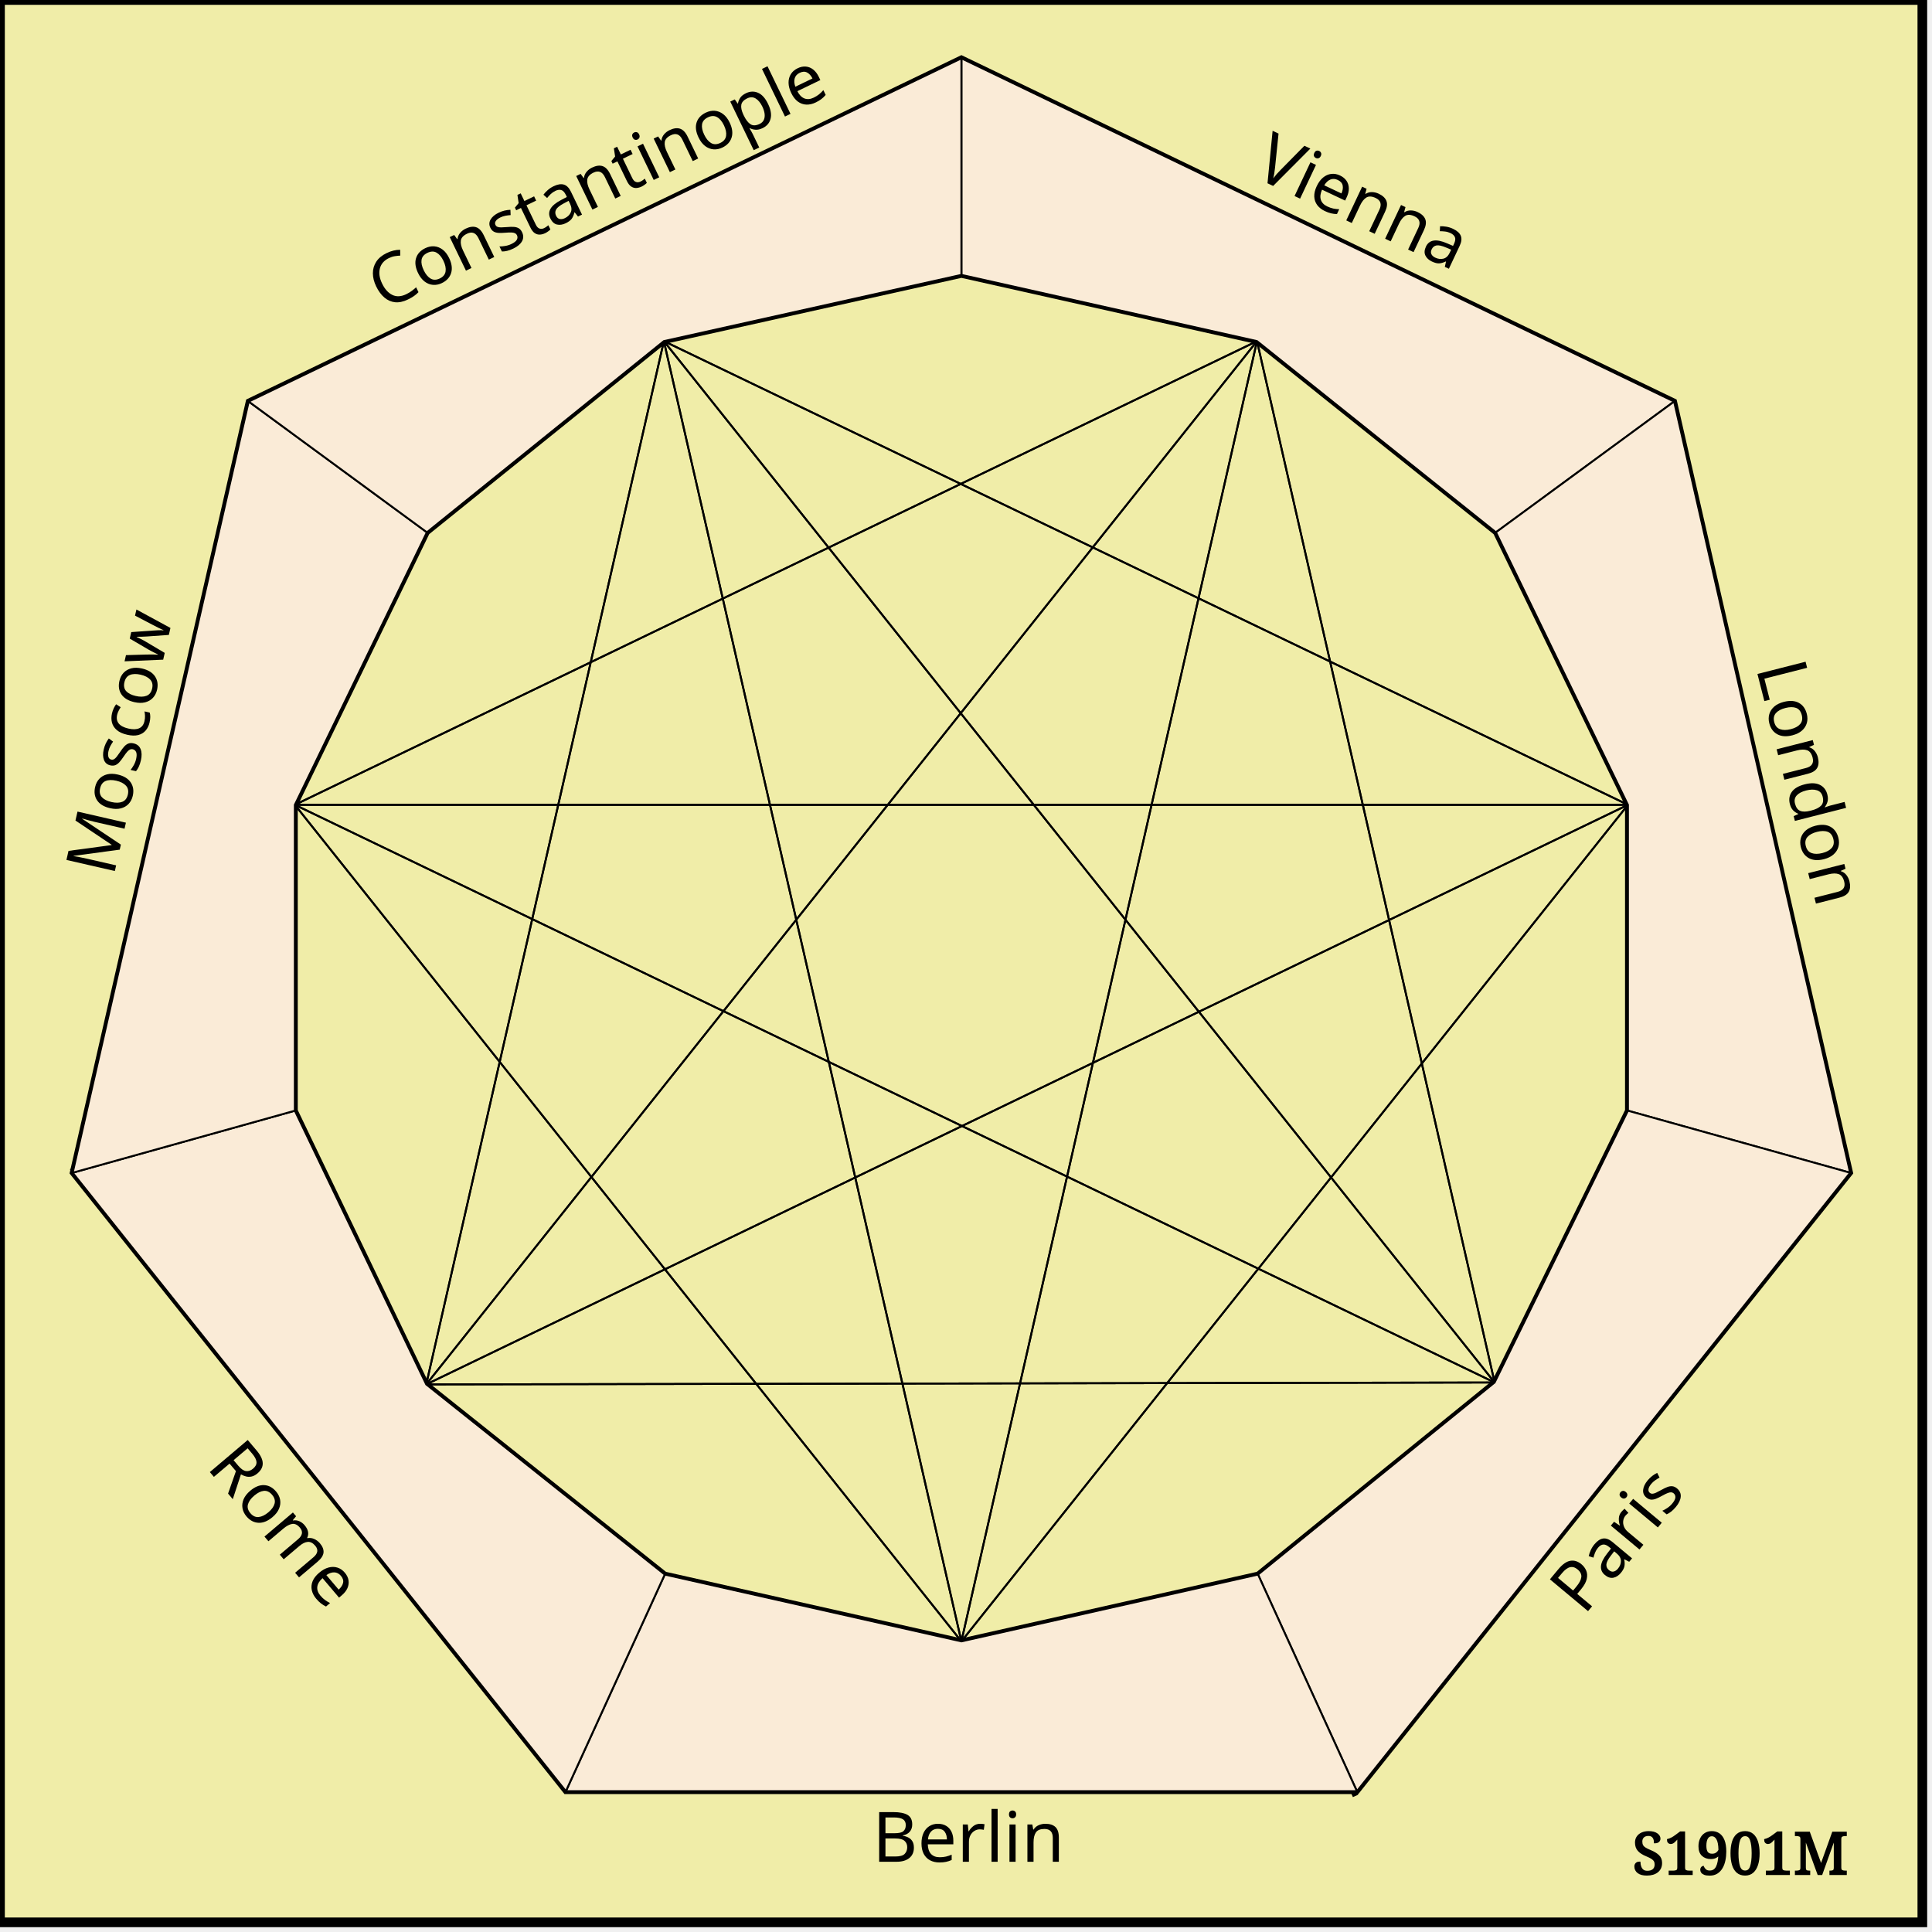
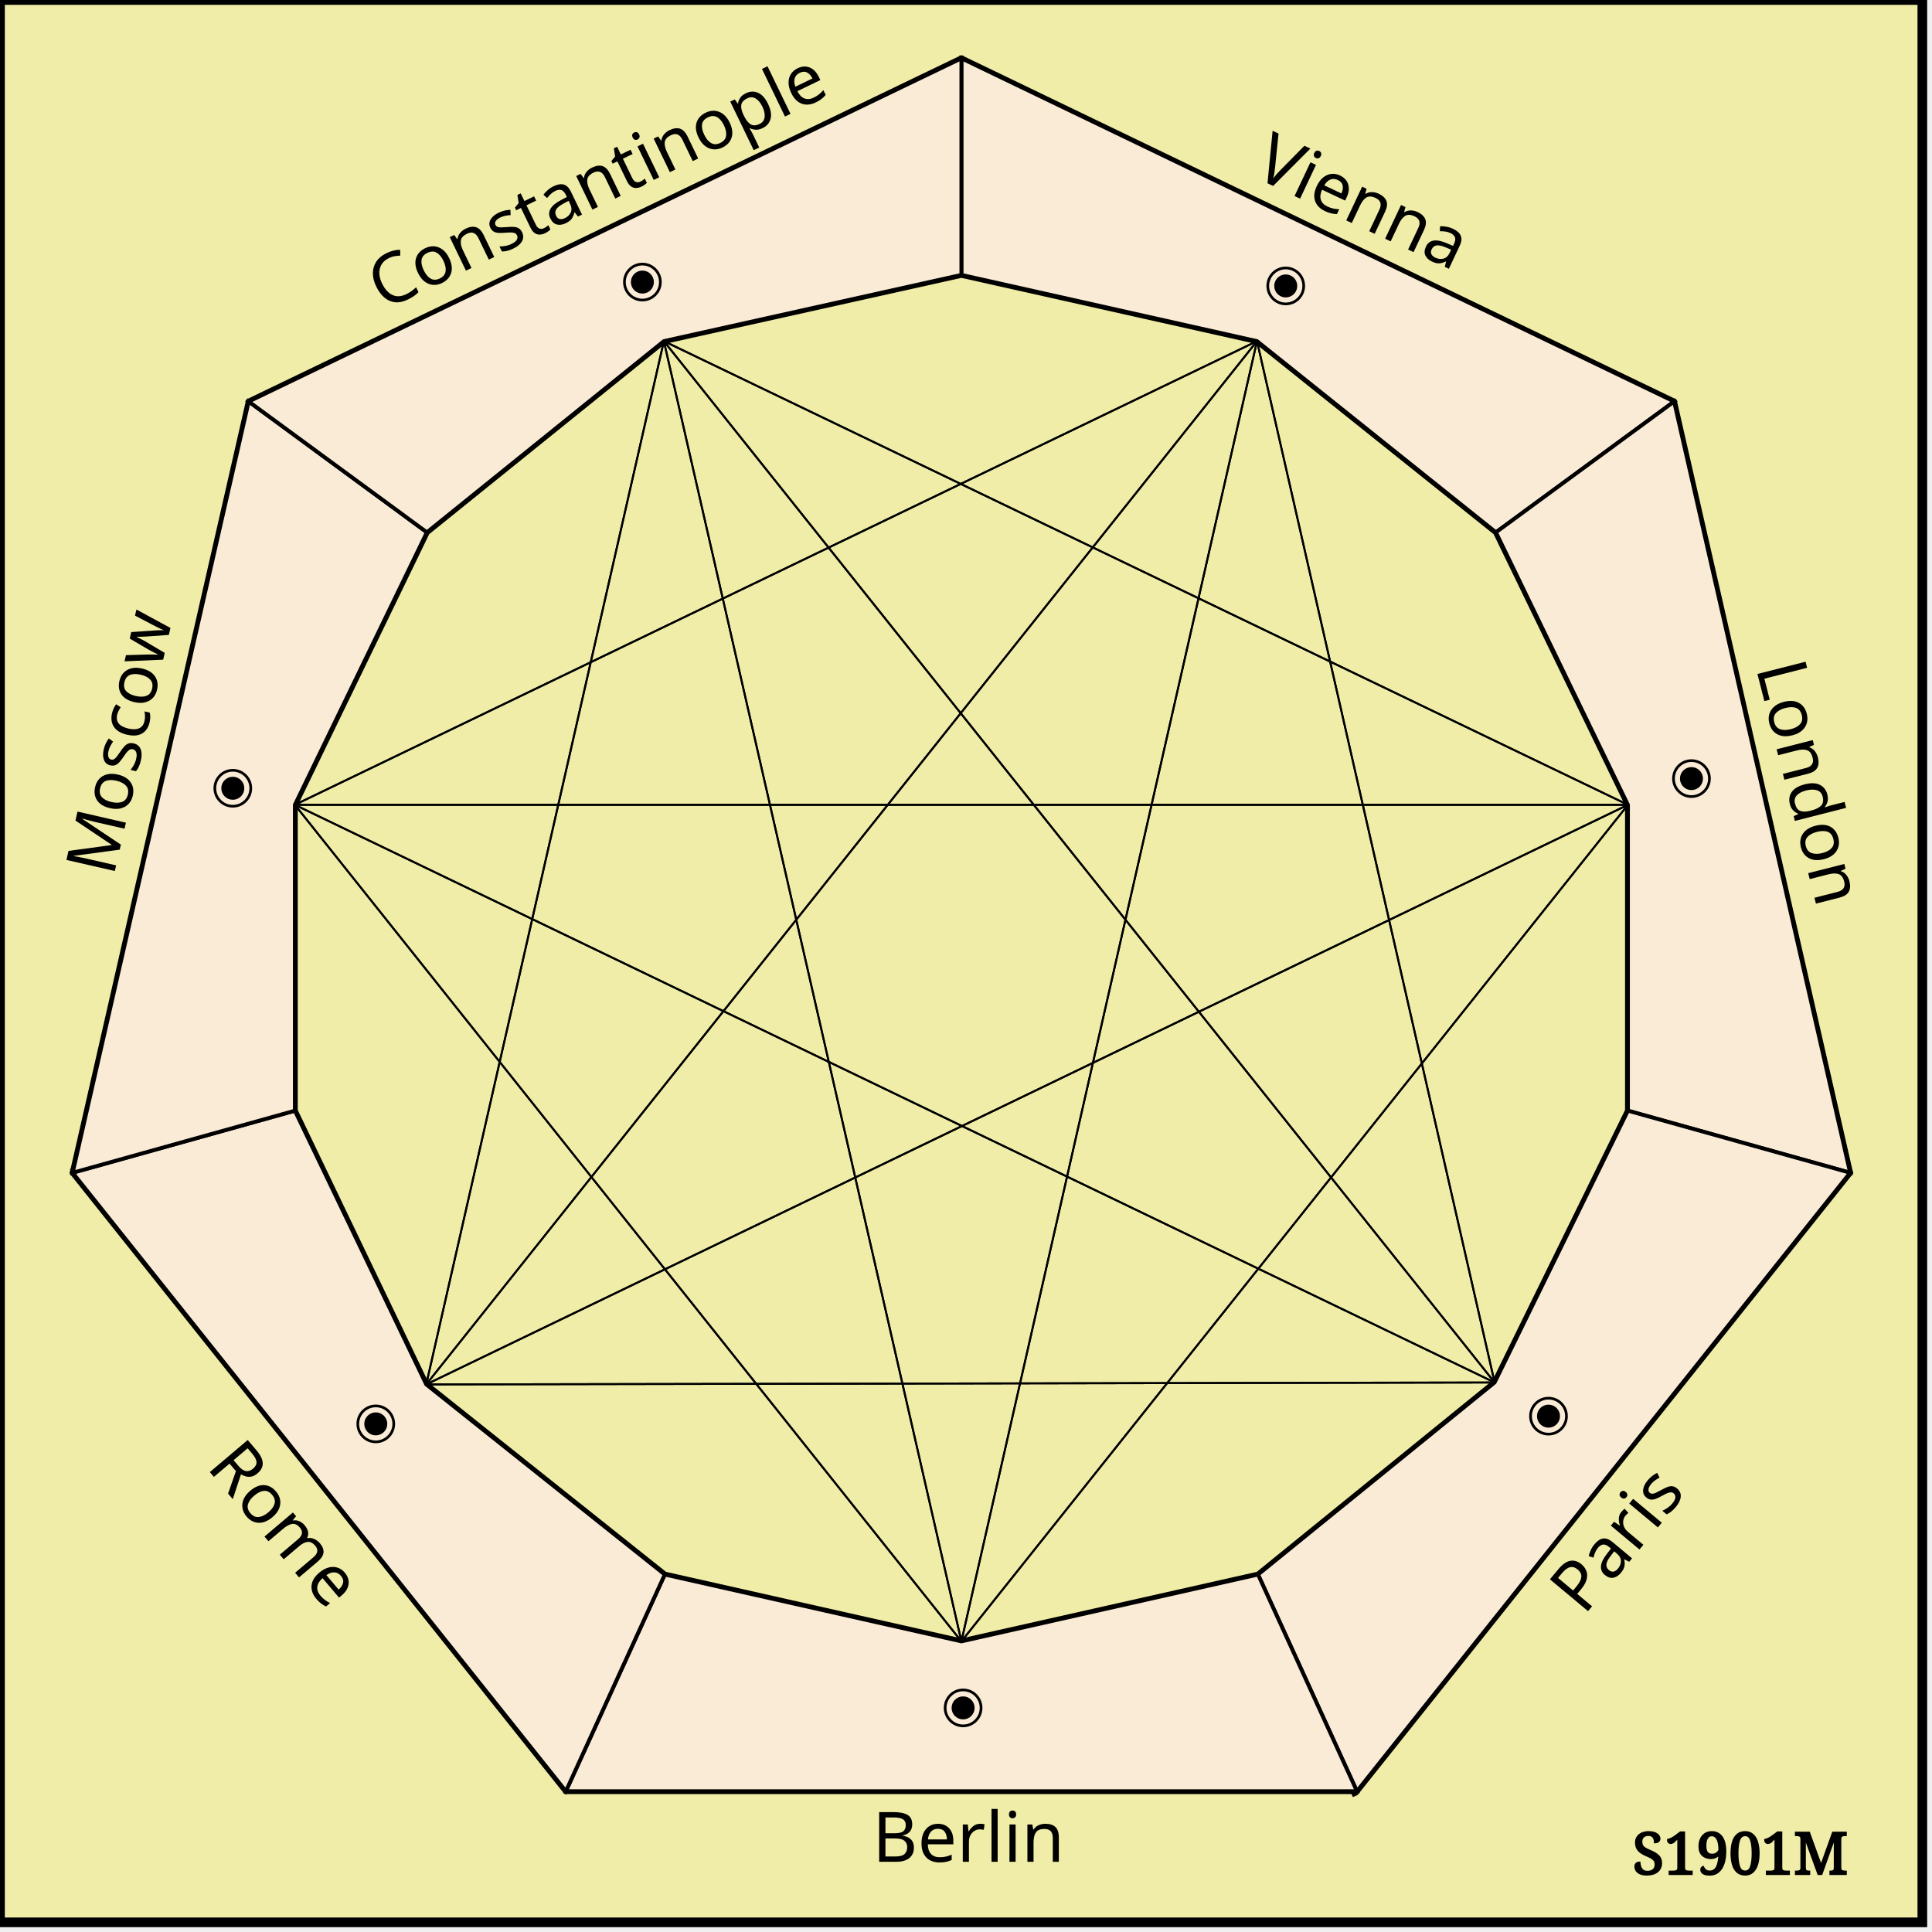
- <svg xmlns="http://www.w3.org/2000/svg" xmlns:ns1="svg.dtd" width="500px" height="500px" viewBox="0 0 1000 1000" text-rendering="optimizeLegibility" preserveAspectRatio="xMinYMin">
+ <svg xmlns="http://www.w3.org/2000/svg" xmlns:ns1="svg.dtd" xmlns:xlink="http://www.w3.org/1999/xlink" width="500px" height="500px" viewBox="0 0 1000 1000" text-rendering="optimizeLegibility" preserveAspectRatio="xMinYMin">
  <ns1:DISPLAY>
    <ns1:ZOOM min="5" max="1000" factor="1.2" />
    <ns1:LABELS brief="false" full="false" />
  </ns1:DISPLAY>
  <ns1:ORDERDRAWING>
    <ns1:POWERCOLORS>
      <ns1:POWERCOLOR power="austria" color="#DA251D" />
      <ns1:POWERCOLOR power="england" color="#2D77B2" />
      <ns1:POWERCOLOR power="france" color="#8E85B7" />
      <ns1:POWERCOLOR power="germany" color="#666666" />
      <ns1:POWERCOLOR power="italy" color="#40A340" />
      <ns1:POWERCOLOR power="russia" color="#EEF0E9" />
      <ns1:POWERCOLOR power="turkey" color="#E9F507" />
    </ns1:POWERCOLORS>
    <ns1:SYMBOLSIZE name="Fleet" width="40" height="40" />
    <ns1:SYMBOLSIZE name="Army" width="40" height="40" />
    <ns1:SYMBOLSIZE name="Wing" width="40" height="40" />
    <ns1:SYMBOLSIZE name="DislodgedFleet" width="40" height="40" />
    <ns1:SYMBOLSIZE name="DislodgedArmy" width="40" height="40" />
    <ns1:SYMBOLSIZE name="DislodgedWing" width="40" height="40" />
    <ns1:SYMBOLSIZE name="FailedOrder" width="30" height="30" />
    <ns1:SYMBOLSIZE name="SupplyCenter" width="20" height="20" />
    <ns1:SYMBOLSIZE name="BuildUnit" width="60" height="60" />
    <ns1:SYMBOLSIZE name="RemoveUnit" width="50" height="50" />
    <ns1:SYMBOLSIZE name="WaivedBuild" width="40" height="40" />
-     <ns1:BUILD deltaRadius="0" />
-     <ns1:REMOVE deltaRadius="5" />
-     <ns1:DISBAND deltaRadius="5" />
-     <ns1:WAIVE deltaRadius="0" />
-     <ns1:HOLD deltaRadius="5" strokeCSSStyle="varwidthorder" highlightOffset="0" highlightCSSClass="varwidthshadow" widths="5,8,11,14" shadowWidths="9,12,15,18" />
-     <ns1:MOVE deltaRadius="5" strokeCSSStyle="varwidthorder" markerID="arrow" highlightOffset="0" highlightCSSClass="varwidthshadow" widths="5,8,11,14" shadowWidths="9,12,15,18" />
-     <ns1:RETREAT deltaRadius="5" strokeCSSStyle="defaultorder" markerID="arrow" highlightOffset="0" highlightCSSClass="shadoworder" />
-     <ns1:SUPPORT deltaRadius="10" strokeCSSStyle="supportorder" markerID="arrow" highlightOffset="0" highlightCSSClass="shadowdash" />
-     <ns1:CONVOY deltaRadius="10" strokeCSSStyle="convoyorder" markerID="arrow" highlightOffset="0" highlightCSSClass="shadowdash" />
+     <ns1:SYMBOLSIZE name="HoldUnit" width="66.6" height="66.6" />
+     <ns1:SYMBOLSIZE name="SupportHoldUnit" width="76.6" height="76.6" />
+     <ns1:SYMBOLSIZE name="ConvoyTriangle" width="66.4" height="57.4" />
+     <ns1:SYMBOLSIZE name="Stroke" width="6" height="10" />
  </ns1:ORDERDRAWING>
  <ns1:PROVINCE_DATA>
+     <ns1:PROVINCE name="ber">
+       <ns1:UNIT x="362.5" y="864.0" />
+       <ns1:DISLODGED_UNIT x="374.5" y="852.0" />
+     </ns1:PROVINCE>
+     <ns1:PROVINCE name="con">
+       <ns1:UNIT x="412.5" y="98.0" />
+       <ns1:DISLODGED_UNIT x="424.5" y="86.0" />
+     </ns1:PROVINCE>
+     <ns1:PROVINCE name="lon">
+       <ns1:UNIT x="878.5" y="514.0" />
+       <ns1:DISLODGED_UNIT x="890.5" y="502.0" />
+     </ns1:PROVINCE>
+     <ns1:PROVINCE name="mos">
+       <ns1:UNIT x="140.5" y="289.0" />
+       <ns1:DISLODGED_UNIT x="152.5" y="277.0" />
+     </ns1:PROVINCE>
+     <ns1:PROVINCE name="par">
+       <ns1:UNIT x="707.5" y="815.0" />
+       <ns1:DISLODGED_UNIT x="719.5" y="803.0" />
+     </ns1:PROVINCE>
+     <ns1:PROVINCE name="rom">
+       <ns1:UNIT x="116.5" y="628.0" />
+       <ns1:DISLODGED_UNIT x="128.5" y="616.0" />
+     </ns1:PROVINCE>
    <ns1:PROVINCE name="vie">
-       <ns1:UNIT x="762" y="205" />
-       <ns1:DISLODGED_UNIT x="777" y="190" />
-       <ns1:SUPPLY_CENTER x="664" y="149" />
-     </ns1:PROVINCE>
-     <ns1:PROVINCE name="lon">
-       <ns1:UNIT x="890" y="524" />
-       <ns1:DISLODGED_UNIT x="905" y="509" />
-       <ns1:SUPPLY_CENTER x="874" y="404" />
-     </ns1:PROVINCE>
-     <ns1:PROVINCE name="par">
-       <ns1:UNIT x="719" y="825" />
-       <ns1:DISLODGED_UNIT x="734" y="810" />
-       <ns1:SUPPLY_CENTER x="800" y="734" />
-     </ns1:PROVINCE>
-     <ns1:PROVINCE name="ber">
-       <ns1:UNIT x="374" y="874" />
-       <ns1:DISLODGED_UNIT x="389" y="859" />
-       <ns1:SUPPLY_CENTER x="497" y="885" />
-     </ns1:PROVINCE>
-     <ns1:PROVINCE name="rom">
-       <ns1:UNIT x="128" y="638" />
-       <ns1:DISLODGED_UNIT x="143" y="623" />
-       <ns1:SUPPLY_CENTER x="193" y="738" />
-     </ns1:PROVINCE>
-     <ns1:PROVINCE name="mos">
-       <ns1:UNIT x="152" y="299" />
-       <ns1:DISLODGED_UNIT x="167" y="384" />
-       <ns1:SUPPLY_CENTER x="119" y="409" />
-     </ns1:PROVINCE>
-     <ns1:PROVINCE name="con">
-       <ns1:UNIT x="424" y="108" />
-       <ns1:DISLODGED_UNIT x="439" y="93" />
-       <ns1:SUPPLY_CENTER x="331" y="147" />
+       <ns1:UNIT x="750.5" y="195.0" />
+       <ns1:DISLODGED_UNIT x="762.5" y="183.0" />
    </ns1:PROVINCE>
  </ns1:PROVINCE_DATA>
  <defs>
    <style type="text/css">

        /* text */
        svg { font-size: 100% }
-         .titletext {text-anchor:middle; stroke-width:0.3; font-family:sans-serif; font-size:0.7em; stroke:black; fill:black;}
-         .provtext  {text-anchor:middle; stroke-width:0.3; font-family:sans-serif; font-size:0.7em; stroke:black; fill:black;}
        .labeltext {stroke-width:0.1; stroke:black; fill:black;}
-         .unordered {fill:red; stroke:black; stroke-width:1; fill-opacity:0.90;}
-         .labeltext24 {text-anchor:middle; stroke-width:0.1; stroke:black; fill:black; font-family:serif,sans-serif; font-style:italic; font-size:1.4em;}
-         .labeltext18 {text-anchor:middle; stroke-width:0.1; stroke:black; fill:black; font-family:serif,sans-serif; font-style:italic; font-size:1.1em;}
-         .fulllabeltext {font-family:serif,sans-serif; font-style:italic; font-size:1.2em; fill:black; stroke:black;}
        .currentnotetext {font-family:serif,sans-serif; font-size:1.5em; fill:black; stroke:black;}
-         .currentnoterect {fill:#c5dfea;}
-         .currentphasetext {font-family:serif,sans-serif; font-size:2.5em; fill:black; stroke:black;}
- 
-         .labeltext24 text {cursor:default;}
- 
-         /* NB: this style is not yet used. */
-         .labeltext24 text.allowed {
-             font-weight:bold;
-             fill:blue;
-             font-size: 1.5em;
-             stroke: red;
-             stroke-width:2;
-             text-decoration: underline;
-             background-color: green;
-         }
- 
-         /* map and object features */
- 
-         .seapoly {stroke:#000000; stroke-width:1; fill:#B5DEF8}
-         .dashline  {stroke:darkslateblue; stroke-width:3; stroke-linecap:round; stroke-dasharray:5,6;}
-         .impassable {fill:#353433; stroke:#000000; stroke-width:1}
-         .sealine {stroke:#B5DEFF; stroke-width:3;}
+         .currentphasetext {font-family:serif,sans-serif; fill:black; stroke:black;}

        /* invisible click rects fill:none does not work */

        .invisibleContent {stroke:#000000; fill:#000000; fill-opacity:0.0; opacity:0.0}

        /* default region coloring, by power */

-         .provinceRed {fill:url(#patternRed)}
-         .provinceBrown {fill:url(#patternBrown)}
-         .provinceGreen {fill:url(#patternGreen)}
-         .provinceBlack {fill:url(#patternBlack)}
-         .provinceBlue {fill:url(#patternBlue)}
- 
-         .nopower {fill:antiquewhite;    stroke:#000000; stroke-width:1}
-         .water {fill:#c5dfea; stroke:#000000; stroke-width:1}
- 
-         .neutral {fill:lightgray; stroke:#000000; stroke-width:1}
- 
-         .austria {fill:#c48f85; stroke:#000000; stroke-width:1}
-         .england {fill:darkviolet; stroke:#000000; stroke-width:1}
-         .france {fill:royalblue; stroke:#000000; stroke-width:1}
-         .germany {fill:#a08a75; stroke:#000000; stroke-width:1}
-         .italy {fill:forestgreen; stroke:#000000; stroke-width:1}
-         .russia {fill:#757d91; stroke:#000000; stroke-width:1}
-         .turkey {fill:#b9a61c; stroke:#000000; stroke-width:1}
+         .provinceRed {fill:url(#patternRed); stroke: black; stroke-width: 2}
+         .provinceBrown {fill:url(#patternBrown); stroke: black; stroke-width: 2}
+         .provinceGreen {fill:url(#patternGreen); stroke: black; stroke-width: 2}
+         .provinceBlack {fill:url(#patternBlack); stroke: black; stroke-width: 2}
+         .provinceBlue {fill:url(#patternBlue); stroke: black; stroke-width: 2}
+ 
+         .nopower {fill:antiquewhite;    stroke:#000000; stroke-width:2}
+         .water {fill:#c5dfea; stroke:#000000; stroke-width:2}
+ 
+         .austria {fill:#c48f85; stroke:#000000; stroke-width:2}
+         .england {fill:darkviolet; stroke:#000000; stroke-width:2}
+         .france {fill:royalblue; stroke:#000000; stroke-width:2}
+         .germany {fill:#a08a75; stroke:#000000; stroke-width:2}
+         .italy {fill:forestgreen; stroke:#000000; stroke-width:2}
+         .russia {fill:#757d91; stroke:#000000; stroke-width:2}
+         .turkey {fill:#b9a61c; stroke:#000000; stroke-width:2}

        /* unit colors, by power note that underscores are not supported */

        .unitaustria {fill:red; fill-opacity:0.85}
        .unitengland {fill:mediumpurple; fill-opacity:0.85}
-         .unitfrance  {fill:deepskyblue; fill-opacity:0.85}
+         .unitfrance {fill:deepskyblue; fill-opacity:0.85}
        .unitgermany {fill:dimgray; fill-opacity:0.85}
-         .unititaly   {fill:olive; fill-opacity:0.85}
-         .unitrussia  {fill:white; fill-opacity:1.0}
-         .unitturkey  {fill:yellow; fill-opacity:0.85}
- 
-         /* supply center styles */
- 
-         .scnopower {fill:black; stroke:black;}
-         .scaustria {fill:black; stroke:black;}
-         .scengland {fill:black; stroke:black;}
-         .scfrance  {fill:black; stroke:black;}
-         .scgermany {fill:black; stroke:black;}
-         .scitaly   {fill:black; stroke:black;}
-         .scrussia  {fill:black; stroke:black;}
-         .scturkey  {fill:black; stroke:black;}
+         .unititaly {fill:olive; fill-opacity:0.85}
+         .unitrussia {fill:white; fill-opacity:1.0}
+         .unitturkey {fill:yellow; fill-opacity:0.85}

        /* order drawing styles, stroke and fill colors should not be specified */

-         .defaultorder {stroke-width:6; fill:none;}
        .supportorder {stroke-width:6; fill:none; stroke-dasharray:5,5;}
-         .convoyorder  {stroke-dasharray:15,5; stroke-width:6; fill:none;}
- 
-         .shadoworder  {stroke-width:10; fill:none; stroke:black;}
-         .shadowdash   {stroke-width:10; fill:none; stroke:black; opacity:0.45;}
- 
-         .varwidthorder  {fill:none;}
+         .convoyorder {stroke-dasharray:15,5; stroke-width:6; fill:none;}
+         .shadowdash {stroke-width:10; fill:none; stroke:black; opacity:0.45;}
+         .varwidthorder {fill:none;}
        .varwidthshadow {fill:none; stroke:black;}
- 
-         /* Symbol private styles. Always start with "sym" to avoid name collisions! */
- 
-         .symBuildShadow {fill:none;stroke:black;opacity:0.5;stroke-width:7;}
-         .symBuild       {stroke:yellow;stroke-width:7;fill:none;}
-         .symRemove      {stroke:red;stroke-width:1;fill:none;}
- 
-         .symShadow          {stroke:black;fill:black;stroke-width:1;opacity:0.40;}
-         .symDislodgedShadow {stroke:red;fill:red;stroke-width:1;opacity:0.50;}
-         .symDislodgedBorder {stroke:red;stroke-width:3%;}
- 
-         .symDarkener        {fill:black;opacity:0.45;fill-opacity:0.45;}
-         .symCenterHub       {fill:black; stroke:black; opacity:0.60; stroke-width:0.5px;}
-         .symBorder          {stroke:black;stroke-width:3%;}
-         .symThinBorder      {stroke:black;stroke-width:0.4;}
-         .symSilhouette      {stroke:black;fill:black;stroke-width:1;}

        </style>
    <marker id="arrow" viewBox="0 0 10 10" refX="5" refY="5" markerUnits="strokeWidth" markerWidth="4" markerHeight="3" orient="auto">
      <path d="M 0 0 L 10 5 L 0 10 z" />
    </marker>
    <symbol id="WaivedBuild" viewBox="0 0 100 100" overflow="visible">
      <linearGradient x1="15" y1="100" x2="100" y2="10" id="symWBGradient" gradientUnits="userSpaceOnUse">
        <stop offset="20%" stop-color="yellow" stop-opacity="1" />
        <stop offset="95%" stop-color="yellow" stop-opacity="0" />
      </linearGradient>
      <linearGradient x1="15" y1="100" x2="100" y2="10" id="symShadowWBGradient" gradientUnits="userSpaceOnUse">
        <stop offset="20%" stop-color="black" stop-opacity="0.5" />
        <stop offset="90%" stop-color="black" stop-opacity="0" />
      </linearGradient>
      <g>
        <polygon transform="translate(1 7)" fill="url(#symShadowWBGradient)" points="40,100 100,35 95,30 40,85 13,65 10,70" />
        <polygon stroke="black" stroke-width="0.5" fill="url(#symWBGradient)" points="40,100 100,35 90,20 40,85 13,65 10,70" />
      </g>
    </symbol>
-     <symbol id="BuildUnit" viewBox="0 0 100 100" overflow="visible">
-       <g>
-         <g transform="translate(6 6)" class="symBuildShadow">
+     <symbol id="BuildUnit" viewBox="-23.5 -23.5 153 153" overflow="visible">
+       <g>
+         <g transform="translate(6 6)" fill="none" stroke="black" opacity="0.5" stroke-width="7">
          <circle cx="50" cy="50" r="10" />
          <circle cx="50" cy="50" r="30" />
          <circle cx="50" cy="50" r="50" />
          <circle cx="50" cy="50" r="70" />
        </g>
-         <g class="symBuild">
+         <g stroke="yellow" stroke-width="7" fill="none">
          <circle cx="50" cy="50" r="10" />
          <circle cx="50" cy="50" r="30" />
          <circle cx="50" cy="50" r="50" />
          <circle cx="50" cy="50" r="70" />
        </g>
      </g>
    </symbol>
-     <symbol id="RemoveUnit" viewBox="0 0 10 10" overflow="visible">
-       <g class="symRemove">
+     <symbol id="RemoveUnit" viewBox="-2.5 -2.5 15.5 15.5" overflow="visible">
+       <g stroke="red" stroke-width="1" fill="none">
        <circle cx="5" cy="5" r="7" />
        <line x1="-2" y1="-2" x2="12" y2="12" />
        <line x1="-2" y1="12" x2="12" y2="-2" />
      </g>
    </symbol>
    <symbol id="FailedOrder" viewBox="0 0 35 35" overflow="visible">
      <g>
        <polygon transform="translate(3.5,3.5)" class="shadow" stroke-width="1" points="0,0 12,0 17,6 22,0 35,0 22,17 32,34 19,34 15,27 9,34 -4,34 10,17" />
        <polygon stroke="black" fill="red" stroke-width="3%" fill-opacity="1" points="0,0 12,0 17,6 22,0 35,0 22,17 32,34 19,34 15,27 9,34 -4,34 10,17" />
      </g>
    </symbol>
-     <symbol id="SupplyCenter" viewBox="0 0 10 10" overflow="visible">
-       <g>
-         <circle cx="5" cy="5" r="3" class="symThinBorder" />
+     <symbol id="SupplyCenter" viewBox="-0.375 -0.375 10.75 10.75" overflow="visible">
+       <g>
+         <circle cx="5" cy="5" r="3" stroke="black" stroke-width="0.4" />
        <circle cx="5" cy="5" r="5" stroke-width="0.75" stroke="black" fill="none" />
      </g>
    </symbol>
+     <symbol id="HoldUnit" viewBox="-5 -5 76.6 76.6" overflow="visible">
+       <g>
+         <polygon stroke-width="10" fill="none" stroke="black" points="47.1,0.0 66.6,19.5 66.6, 47.1 47.1,66.6 19.5,66.6 0.0,47.1 0.0,19.5 19.5,0.0" />
+         <polygon stroke-width="6" fill="none" points="47.1,0.0 66.6,19.5 66.6, 47.1 47.1,66.6 19.5,66.6 0.0,47.1 0.0,19.5 19.5,0.0" />
+       </g>
+     </symbol>
+     <symbol id="SupportHoldUnit" viewBox="-5 -5 86.6 86.6" overflow="visible">
+       <g>
+         <polygon stroke-width="10" fill="none" stroke="black" opacity="0.45" points="54.2,0.0 76.6,22.4 76.6,54.2 54.2,76.6 22.4,76.6 0.0,54.2 0.0,22.4 22.4,0.0" />
+         <polygon stroke-width="6" fill="none" stroke-dasharray="5,5" points="54.2,0.0 76.6,22.4 76.6,54.2 54.2,76.6 22.4,76.6 0.0,54.2 0.0,22.4 22.4,0.0" />
+       </g>
+     </symbol>
+     <symbol id="ConvoyTriangle" viewBox="-9 -10 84.4 72.4" overflow="visible">
+       <g>
+         <polygon stroke-width="10" fill="none" stroke="black" opacity="0.45" points="33.2,0.0 66.4,57.4 0.0,57.4" />
+         <polygon stroke-width="6" fill="none" stroke-dasharray="15,5" points="33.2,0.0 66.4,57.4 0.0,57.4" />
+       </g>
+     </symbol>
    <symbol id="Army" viewBox="0 0 23 15" overflow="visible">
      <g>
-         <rect x="2" y="2" width="23" height="13" rx="4" stroke-width="1" class="symShadow" />
-         <rect x="0" y="0" width="23" height="13" rx="4" class="symBorder" />
-         <g class="symSilhouette">
+         <rect x="2" y="2" width="23" height="13" rx="4" stroke="black" fill="black" stroke-width="1" opacity="0.40" />
+         <rect x="0" y="0" width="23" height="13" rx="4" stroke="black" stroke-width="3%" />
+         <g stroke="black" fill="black" stroke-width="1">
          <rect x="6" y="6" width="13" height="1" />
          <rect x="5" y="7" width="14" height="1" />
          <rect x="6" y="8" width="12" height="1" />
          <rect x="7" y="9" width="10" height="1" />
          <rect x="10" y="3" width="5" height="3" />
          <rect x="15" y="4.5" width="1" height="1.5" />
          <line x1="3" y1="4" x2="10" y2="4" />
        </g>
      </g>
    </symbol>
    <symbol id="Fleet" viewBox="0 0 23 15" overflow="visible">
      <g>
-         <rect x="2" y="2" width="23" height="13" rx="4" stroke-width="1" class="symShadow" />
-         <rect x="0" y="0" width="23" height="13" rx="4" class="symBorder" />
-         <g class="symSilhouette">
+         <rect x="2" y="2" width="23" height="13" rx="4" stroke="black" fill="black" stroke-width="1" opacity="0.40" />
+         <rect x="0" y="0" width="23" height="13" rx="4" stroke="black" stroke-width="3%" />
+         <g stroke="black" fill="black" stroke-width="1">
          <rect x="3" y="7" width="16.5" height="1" />
          <rect x="4" y="8" width="15" height="1" />
          <rect x="5" y="9" width="13.5" height="1" />
          <rect x="13.5" y="6" width="2.75" height="1" />
          <rect x="7" y="5" width="4" height="2" />
          <rect x="8.5" y="4" width="1" height="1" />
          <rect x="6" y="6" width="1" height="1" />
        </g>
      </g>
    </symbol>
    <symbol id="DislodgedArmy" viewBox="0 0 23 15" overflow="visible">
      <g>
-         <rect x="3" y="3" width="23" height="13" rx="4" stroke-width="1" class="symDislodgedShadow" />
-         <rect x="0" y="0" width="23" height="13" rx="4" class="symDislodgedBorder" />
-         <g class="symSilhouette">
+         <rect x="3" y="3" width="23" height="13" rx="4" stroke="red" fill="red" stroke-width="1" opacity="0.50" />
+         <rect x="0" y="0" width="23" height="13" rx="4" stroke="red" stroke-width="3%" />
+         <g stroke="black" fill="black" stroke-width="1">
          <rect x="6" y="6" width="13" height="1" />
          <rect x="5" y="7" width="14" height="1" />
          <rect x="6" y="8" width="12" height="1" />
          <rect x="7" y="9" width="10" height="1" />
          <rect x="10" y="3" width="5" height="3" />
          <rect x="15" y="4.5" width="1" height="1.5" />
          <line x1="3" y1="4" x2="10" y2="4" />
        </g>
      </g>
    </symbol>
    <symbol id="DislodgedFleet" viewBox="0 0 23 15" overflow="visible">
      <g>
-         <rect x="3" y="3" width="23" height="13" rx="4" stroke-width="1" class="symDislodgedShadow" />
-         <rect x="0" y="0" width="23" height="13" rx="4" class="symDislodgedBorder" />
-         <g class="symSilhouette">
+         <rect x="3" y="3" width="23" height="13" rx="4" stroke="red" fill="red" stroke-width="1" opacity="0.50" />
+         <rect x="0" y="0" width="23" height="13" rx="4" stroke="red" stroke-width="3%" />
+         <g stroke="black" fill="black" stroke-width="1">
          <rect x="3" y="7" width="16.5" height="1" />
          <rect x="4" y="8" width="15" height="1" />
          <rect x="5" y="9" width="13.5" height="1" />
          <rect x="13.5" y="6" width="2.75" height="1" />
          <rect x="7" y="5" width="4" height="2" />
          <rect x="8.5" y="4" width="1" height="1" />
          <rect x="6" y="6" width="1" height="1" />
        </g>
      </g>
    </symbol>
    <marker id="arrow" markerHeight="4" markerUnits="strokeWidth" markerWidth="4" orient="auto" refX="5" refY="5" viewBox="0 0 10 10">
      <path d="M 0 0 L 10 5 L 0 10 z" />
    </marker>
-     <pattern id="patternRed" x="0" y="0" width="10" height="10" patternUnits="userSpaceOnUse">
+     <pattern id="patternRed" x="0" y="0" width="10" height="10" patternUnits="userSpaceOnUse" patternTransform="scale(0.54 1)">
      <rect x="0" y="0" width="10" height="10" fill="red" />
      <rect x="5" y="0" width="10" height="10" fill="pink" />
    </pattern>
-     <pattern id="patternBrown" x="0" y="0" width="10" height="10" patternUnits="userSpaceOnUse">
+     <pattern id="patternBrown" x="0" y="0" width="10" height="10" patternUnits="userSpaceOnUse" patternTransform="scale(0.54 1)">
      <rect x="0" y="0" width="10" height="10" fill="peru" />
      <rect x="5" y="0" width="10" height="10" fill="antiquewhite" />
    </pattern>
-     <pattern id="patternGreen" x="0" y="0" width="10" height="10" patternUnits="userSpaceOnUse">
+     <pattern id="patternGreen" x="0" y="0" width="10" height="10" patternUnits="userSpaceOnUse" patternTransform="scale(0.54 1)">
      <rect x="0" y="0" width="10" height="10" fill="seagreen" />
      <rect x="5" y="0" width="10" height="10" fill="yellowgreen" />
    </pattern>
-     <pattern id="patternBlue" x="0" y="0" width="10" height="10" patternUnits="userSpaceOnUse">
+     <pattern id="patternBlue" x="0" y="0" width="10" height="10" patternUnits="userSpaceOnUse" patternTransform="scale(0.54 1)">
      <rect x="0" y="0" width="10" height="10" fill="CornflowerBlue" />
      <rect x="5" y="0" width="10" height="10" fill="cyan" />
    </pattern>
-     <pattern id="patternBlack" x="0" y="0" width="10" height="10" patternUnits="userSpaceOnUse">
+     <pattern id="patternBlack" x="0" y="0" width="10" height="10" patternUnits="userSpaceOnUse" patternTransform="scale(0.54 1)">
      <rect x="0" y="0" width="10" height="10" fill="black" />
      <rect x="0" y="5" width="10" height="10" fill="gray" />
    </pattern>
  </defs>
  <g id="MapLayer">
    <rect fill="rgb(240,237,168)" stroke="black" stroke-width="5" x="0" y="0" width="995" height="995" />
    <path id="001" fill="none" stroke="black" stroke-width="3" d="M497.619 30.187 L866.51 207.835 L957.619 607.008 L702.338 927.12 L292.9 927.12 L37.619 607.008 L128.728 207.835 z" />
    <path id="002" fill="rgb(240,237,168)" stroke="black" stroke-width="3" d="M497.619 142.283 L650.619 176.571 L774.287 275.519 L842.619 416.571 L842.619 574.899 L773.619 715.571 L651.158 814.983 L497.619 849.571 L344.08 814.983 L220.619 716.571 L152.619 574.899 L152.619 416.571 L220.951 275.519 L343.619 176.571 z" />
    <line fill="none" stroke="black" stroke-width="3" x1="497.619" y1="30.571" x2="497.619" y2="141.571" />
    <line fill="none" stroke="black" stroke-width="3" x1="772.619" y1="274.571" x2="866.619" y2="207.571" />
    <line fill="none" stroke="black" stroke-width="3" x1="957.619" y1="607.571" x2="841.619" y2="574.571" />
    <line fill="none" stroke="black" stroke-width="3" x1="649.619" y1="814.571" x2="701.619" y2="929.571" />
    <line fill="none" stroke="black" stroke-width="3" x1="291.619" y1="926.571" x2="344.619" y2="814.571" />
    <line fill="none" stroke="black" stroke-width="3" x1="150.619" y1="574.571" x2="36.619" y2="606.571" />
    <line fill="none" stroke="black" stroke-width="3" x1="220.619" y1="274.571" x2="128.619" y2="207.571" />
    <g transform="translate(-2.38095 -21.4286)">
      <line fill="none" stroke="black" stroke-width="1" x1="346" y1="198" x2="845" y2="438" />
      <line fill="none" stroke="black" stroke-width="1" x1="346" y1="198" x2="776" y2="737" />
      <line fill="none" stroke="black" stroke-width="1" x1="346" y1="198" x2="500" y2="871" />
      <line fill="none" stroke="black" stroke-width="1" x1="346" y1="198" x2="223" y2="738" />
    </g>
    <g transform="translate(-2.38095 -21.4286)">
      <line fill="none" stroke="black" stroke-width="1" x1="653" y1="198" x2="776" y2="737" />
      <line fill="none" stroke="black" stroke-width="1" x1="653" y1="198" x2="500" y2="871" />
      <line fill="none" stroke="black" stroke-width="1" x1="653" y1="198" x2="223" y2="738" />
      <line fill="none" stroke="black" stroke-width="1" x1="653" y1="198" x2="155" y2="438" />
    </g>
    <g transform="translate(-2.38095 -21.4286)">
      <line fill="none" stroke="black" stroke-width="1" x1="845" y1="438" x2="500" y2="871" />
      <line fill="none" stroke="black" stroke-width="1" x1="845" y1="438" x2="223" y2="738" />
      <line fill="none" stroke="black" stroke-width="1" x1="845" y1="438" x2="155" y2="438" />
      <line fill="none" stroke="black" stroke-width="1" x1="845" y1="438" x2="346" y2="198" />
    </g>
    <g transform="translate(-2.38095 -21.4286)">
      <line fill="none" stroke="black" stroke-width="1" x1="776" y1="737" x2="223" y2="738" />
      <line fill="none" stroke="black" stroke-width="1" x1="776" y1="737" x2="155" y2="438" />
      <line fill="none" stroke="black" stroke-width="1" x1="776" y1="737" x2="346" y2="198" />
      <line fill="none" stroke="black" stroke-width="1" x1="776" y1="737" x2="653" y2="198" />
    </g>
    <g transform="translate(-2.38095 -21.4286)">
      <line fill="none" stroke="black" stroke-width="1" x1="500" y1="871" x2="155" y2="438" />
      <line fill="none" stroke="black" stroke-width="1" x1="500" y1="871" x2="346" y2="198" />
      <line fill="none" stroke="black" stroke-width="1" x1="500" y1="871" x2="653" y2="198" />
      <line fill="none" stroke="black" stroke-width="1" x1="500" y1="871" x2="845" y2="438" />
    </g>
    <g transform="translate(-2.38095 -21.4286)">
      <line fill="none" stroke="black" stroke-width="1" x1="223" y1="738" x2="346" y2="198" />
      <line fill="none" stroke="black" stroke-width="1" x1="223" y1="738" x2="653" y2="198" />
      <line fill="none" stroke="black" stroke-width="1" x1="223" y1="738" x2="845" y2="438" />
      <line fill="none" stroke="black" stroke-width="1" x1="223" y1="738" x2="776" y2="737" />
    </g>
    <g transform="translate(-2.38095 -21.4286)">
      <line fill="none" stroke="black" stroke-width="1" x1="155" y1="438" x2="653" y2="198" />
      <line fill="none" stroke="black" stroke-width="1" x1="155" y1="438" x2="845" y2="438" />
      <line fill="none" stroke="black" stroke-width="1" x1="155" y1="438" x2="776" y2="737" />
      <line fill="none" stroke="black" stroke-width="1" x1="155" y1="438" x2="500" y2="871" />
    </g>
    <text fill="black" x="-278px" y="138px" font-family="sansserif" font-size="36" transform="translate(-123.913 110.87) translate(1263.04 589.13) translate(-32.6087 2.17391) rotate(309.832 -221.264 125.31) translate(-7.1597 -41.6087) translate(14.9305 -15.5542)">Paris</text>
    <text fill="black" font-size="36" font-family="sansserif" x="-287px" y="205px" transform="translate(-119.565 -19.5652) translate(1354.35 219.565) translate(-64.1975 1.23457) rotate(75.7072 -220.85 195.892) translate(26.8838 14.493) translate(-21.3531 -2.98297) translate(0.45683 6.30804)">London</text>
    <text fill="black" font-size="36" font-family="sansserif" x="-274px" y="308px" transform="translate(-132.609 -197.826) translate(2.17391 6.52174) translate(1069.57 -10.8696) rotate(29.8179 -218.768 295.31) translate(10.2944 29.5644) rotate(358.562 -220.214 298.775) rotate(359.007 -220.285 298.603) rotate(357.849 -220.329 298.482) translate(0.720196 6.03851) translate(-8.46365 -1.53838) translate(-11.2897 -18.3683)">Vienna</text>
    <text fill="black" font-size="36" font-family="sansserif" x="-313px" y="390px" transform="translate(-93.4783 -84.7826) translate(839.13 676.087) translate(-8.69565 -2.17391) translate(0 2.17391) translate(-2.38095 -21.4286) translate(0 5.76923) translate(23 -2) translate(7 0)">Berlin</text>
    <text fill="black" font-size="36" font-family="sansserif" x="-333px" y="475px" transform="translate(-60.8696 0) translate(586.957 -369.565) translate(32.6923 23.0769) rotate(335.957 -277.737 465.894) translate(17.1839 -0.756818) translate(-1.37782 7.80842) translate(0.972716 2.53974) translate(6.55609 -20.5395) rotate(358.255 -213.197 464.84) translate(-50.1197 -2.00399) translate(-10.8147 -1.39563) translate(-2.30251 0.802347) translate(2.35477 3.05259)">Constantinople</text>
    <text fill="black" font-size="36" font-family="sansserif" x="-322px" y="551px" transform="translate(-71.7391 -130.435) translate(6.52174 0) translate(6.52174 2.17391) translate(330.435 6.52174) translate(1.92308 0) translate(50 0) translate(-7.69231 0) rotate(285.776 -266.269 538.335) translate(1.28651 11.6267) rotate(357.124 -268.227 538.669) translate(20.3562 -7.10479)">Moscow</text>
    <text fill="black" font-size="36" font-family="sansserif" x="-315px" y="601px" transform="translate(-82.6087 -241.304) translate(476.087 471.739) translate(5.76923 -9.61538) rotate(49.7338 -280.476 591.894) translate(3.62518 -22.1318) translate(-17.89 -12.0334)">Rome</text>
    <path class="nopower" d="M497.619 142.283 L650.619 176.571 L774.287 275.519 L866.51 207.835 L497.619 30.187 z" id="_vie" />
    <path class="nopower" d="M774.287 275.519 L842.619 416.571 L842.619 574.899 L957.619 607.008 L866.51 207.835 z" id="_lon" />
    <path class="nopower" d="M842.619 574.899 L773.619 715.571 L651.158 814.983 L702.338 927.12 L957.619 607.008 z" id="_par" />
    <path class="nopower" d="M651.158 814.983 L497.619 849.571 L344.08 814.983 L292.9 927.12 L702.338 927.12 z" id="_ber" />
    <path class="nopower" d="M344.08 814.983 L220.619 716.571 L152.619 574.899 L37.619 607.008 L292.9 927.12 z" id="_rom" />
    <path class="nopower" d="M152.619 574.899 L152.619 416.571 L220.951 275.519 L128.728 207.835 L37.619 607.008 z" id="_mos" />
    <path class="nopower" d="M220.951 275.519 L343.619 176.571 L497.619 142.283 L497.619 30.187 L128.728 207.835 z" id="_con" />
  </g>
  <text x="15" y="25" class="currentnotetext" id="CurrentNote"> </text>
  <text x="15" y="50" class="currentnotetext" id="CurrentNote2"> </text>
-   <text x="845" y="970" class="currentphasetext" id="CurrentPhase">S1901M</text>
-   <g id="SupplyCenterLayer" />
+   <text x="845" y="970" class="currentphasetext" id="CurrentPhase" font-size="30">S1901M</text>
+   <g id="SupplyCenterLayer">
+     <use height="20" id="sc_VIE" width="20" x="655.5" xlink:href="#SupplyCenter" y="138.0" />
+     <use height="20" id="sc_LON" width="20" x="865.5" xlink:href="#SupplyCenter" y="393.0" />
+     <use height="20" id="sc_PAR" width="20" x="791.5" xlink:href="#SupplyCenter" y="723.0" />
+     <use height="20" id="sc_BER" width="20" x="488.5" xlink:href="#SupplyCenter" y="874.0" />
+     <use height="20" id="sc_ROM" width="20" x="184.5" xlink:href="#SupplyCenter" y="727.0" />
+     <use height="20" id="sc_MOS" width="20" x="110.5" xlink:href="#SupplyCenter" y="398.0" />
+     <use height="20" id="sc_CON" width="20" x="322.5" xlink:href="#SupplyCenter" y="136.0" />
+   </g>
  <g id="OrderLayer">
    <g id="Layer2" />
    <g id="Layer1" />
  </g>
  <g id="UnitLayer" />
  <g id="DislodgedUnitLayer" />
  <g id="HighestOrderLayer" />
  <g id="BriefLabelLayer" class="labeltext" visibility="hidden" />
  <g id="FullLabelLayer" class="labeltext" visibility="hidden" />
  <g id="MouseLayer" class="invisibleContent">
    <path id="vie" d="M497.619 142.283 L650.619 176.571 L774.287 275.519 L866.51 207.835 L497.619 30.187 z" />
    <path id="lon" d="M774.287 275.519 L842.619 416.571 L842.619 574.899 L957.619 607.008 L866.51 207.835 z" />
    <path id="par" d="M842.619 574.899 L773.619 715.571 L651.158 814.983 L702.338 927.12 L957.619 607.008 z" />
    <path id="ber" d="M651.158 814.983 L497.619 849.571 L344.08 814.983 L292.9 927.12 L702.338 927.12 z" />
    <path id="rom" d="M344.08 814.983 L220.619 716.571 L152.619 574.899 L37.619 607.008 L292.9 927.12 z" />
    <path id="mos" d="M152.619 574.899 L152.619 416.571 L220.951 275.519 L128.728 207.835 L37.619 607.008 z" />
    <path id="con" d="M220.951 275.519 L343.619 176.571 L497.619 142.283 L497.619 30.187 L128.728 207.835 z" />
  </g>
</svg>
